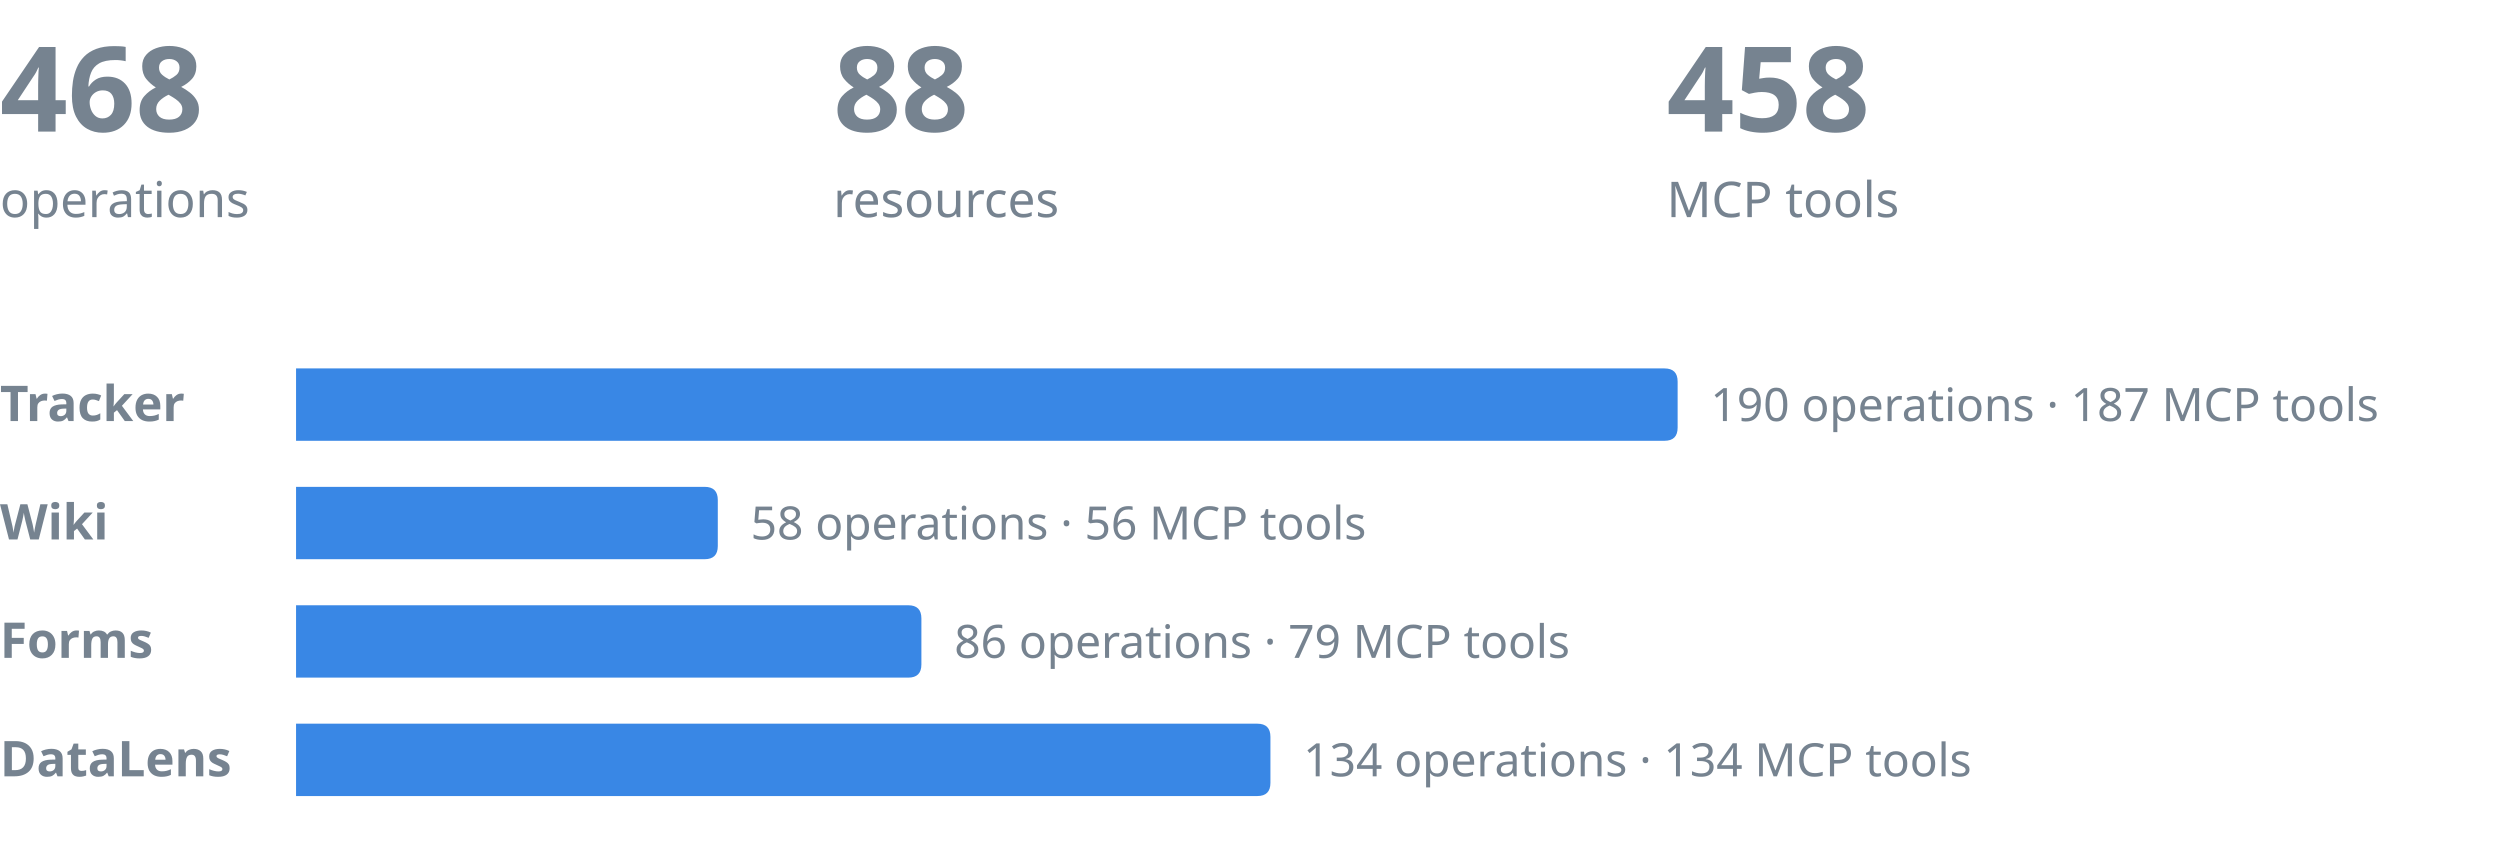
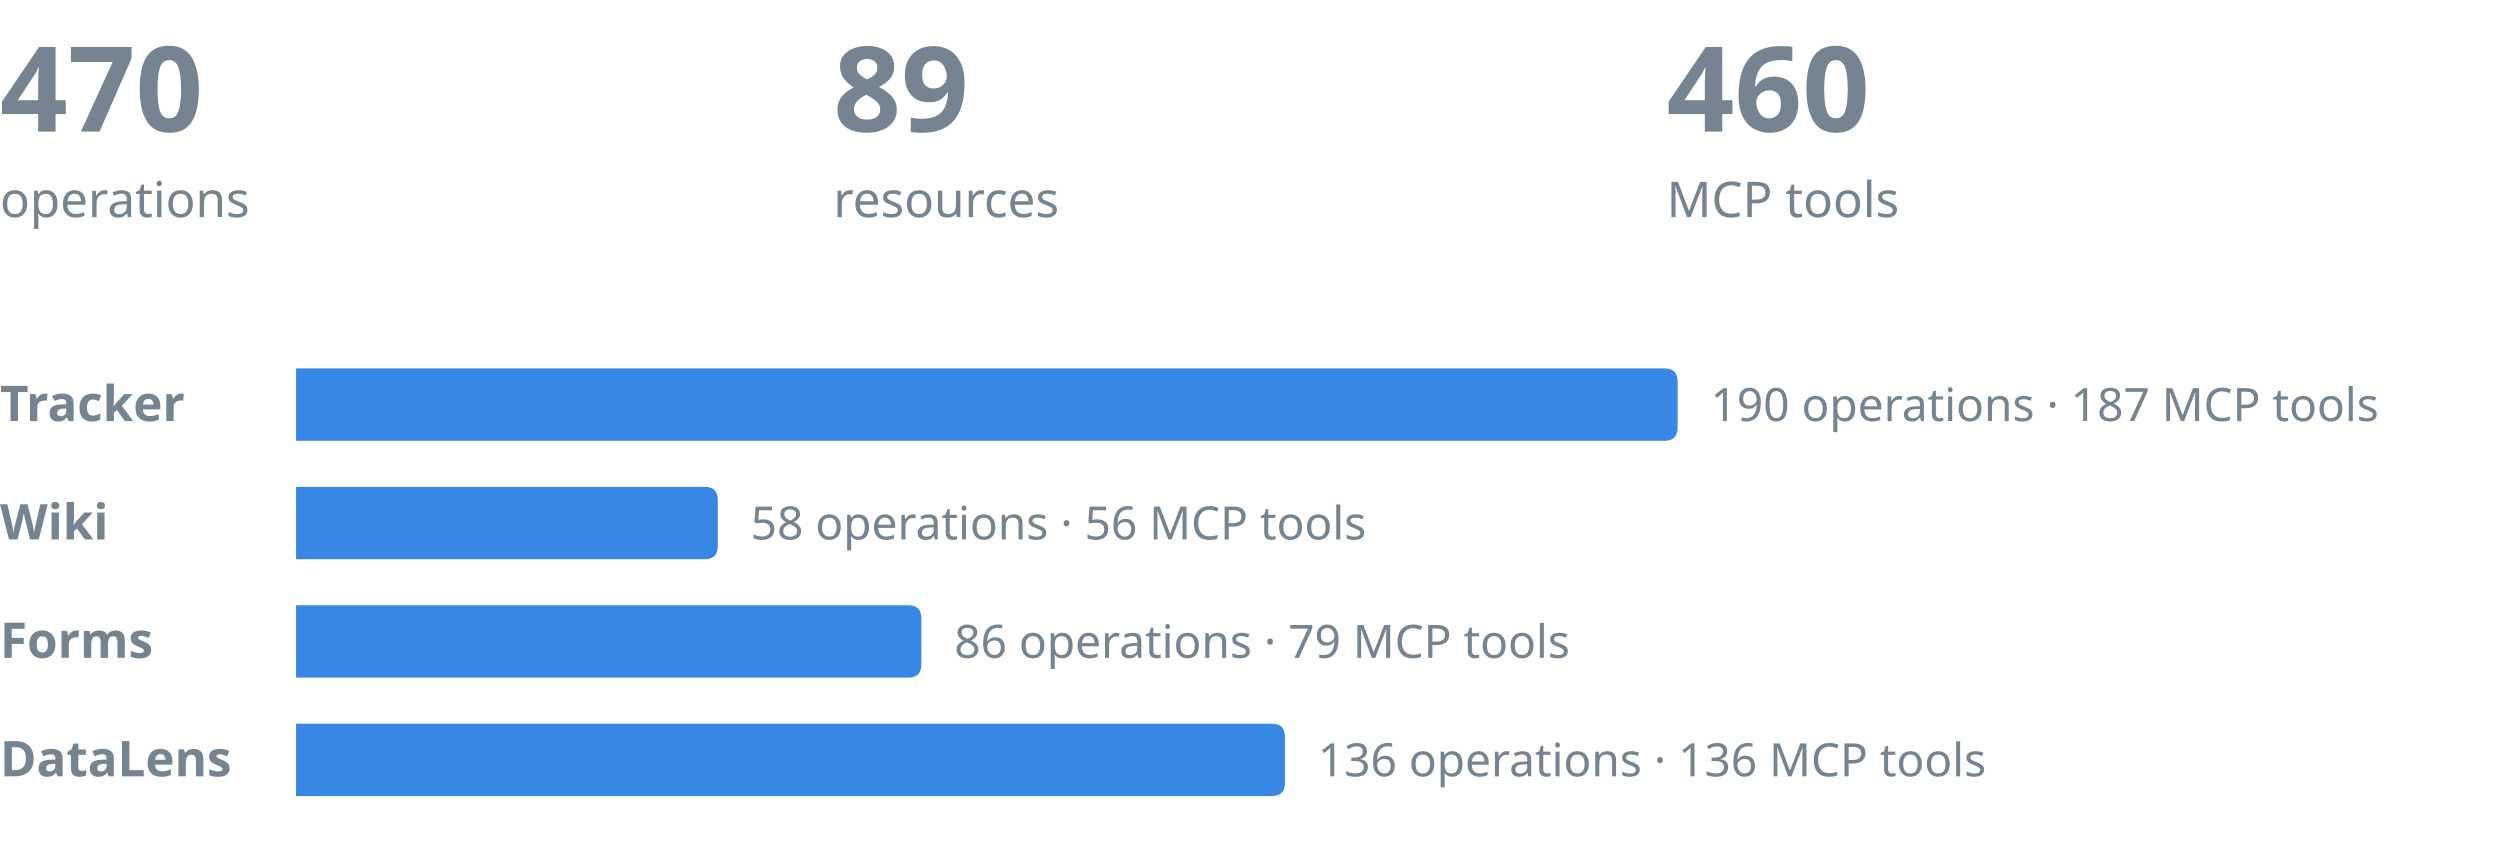
<svg xmlns="http://www.w3.org/2000/svg" width="760" height="256" viewBox="0 0 760 256" font-family="-apple-system, BlinkMacSystemFont, 'Segoe UI', 'Noto Sans', Helvetica, Arial, sans-serif" role="img" aria-labelledby="title">
  <style>.value{fill:#768390}.label{fill:#768390}.bar{fill:#3987e5}</style>
-   <text class="value" x="0" y="40" font-size="36" font-weight="600">468</text>
+   <text class="value" x="0" y="40" font-size="36" font-weight="600">470</text>
  <text class="label" x="0" y="66" font-size="15">operations</text>
-   <text class="value" x="253.333" y="40" font-size="36" font-weight="600">88</text>
+   <text class="value" x="253.333" y="40" font-size="36" font-weight="600">89</text>
  <text class="label" x="253.333" y="66" font-size="15">resources</text>
-   <text class="value" x="506.667" y="40" font-size="36" font-weight="600">458</text>
+   <text class="value" x="506.667" y="40" font-size="36" font-weight="600">460</text>
  <text class="label" x="506.667" y="66" font-size="15">MCP tools</text>
  <text class="value" x="0" y="128" font-size="15" font-weight="600">Tracker</text>
  <path class="bar" d="M90,112H506Q510,112 510,116V130Q510,134 506,134H90Z" />
  <text class="label" x="520" y="128" font-size="14">190 operations · 187 MCP tools</text>
  <text class="value" x="0" y="164" font-size="15" font-weight="600">Wiki</text>
  <path class="bar" d="M90,148H214.211Q218.211,148 218.211,152V166Q218.211,170 214.211,170H90Z" />
  <text class="label" x="228.211" y="164" font-size="14">58 operations · 56 MCP tools</text>
  <text class="value" x="0" y="200" font-size="15" font-weight="600">Forms</text>
  <path class="bar" d="M90,184H276.105Q280.105,184 280.105,188V202Q280.105,206 276.105,206H90Z" />
  <text class="label" x="290.105" y="200" font-size="14">86 operations · 79 MCP tools</text>
  <text class="value" x="0" y="236" font-size="15" font-weight="600">DataLens</text>
-   <path class="bar" d="M90,220H382.211Q386.211,220 386.211,224V238Q386.211,242 382.211,242H90Z" />
-   <text class="label" x="396.211" y="236" font-size="14">134 operations · 134 MCP tools</text>
+   <path class="bar" d="M90,220H386.632Q390.632,220 390.632,224V238Q390.632,242 386.632,242H90Z" />
+   <text class="label" x="400.632" y="236" font-size="14">136 operations · 136 MCP tools</text>
</svg>
